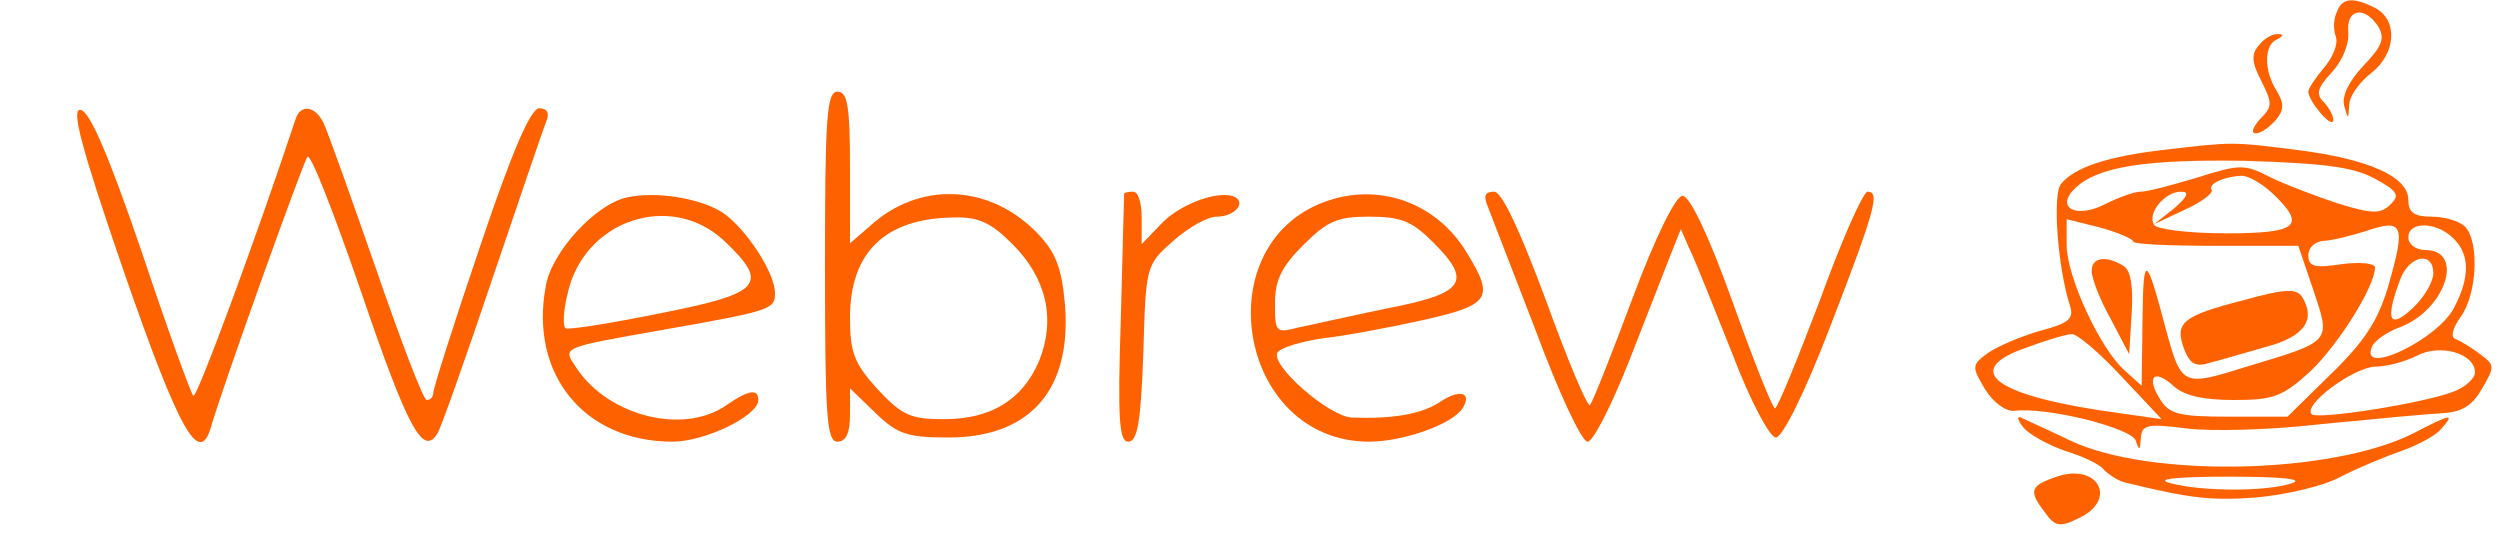
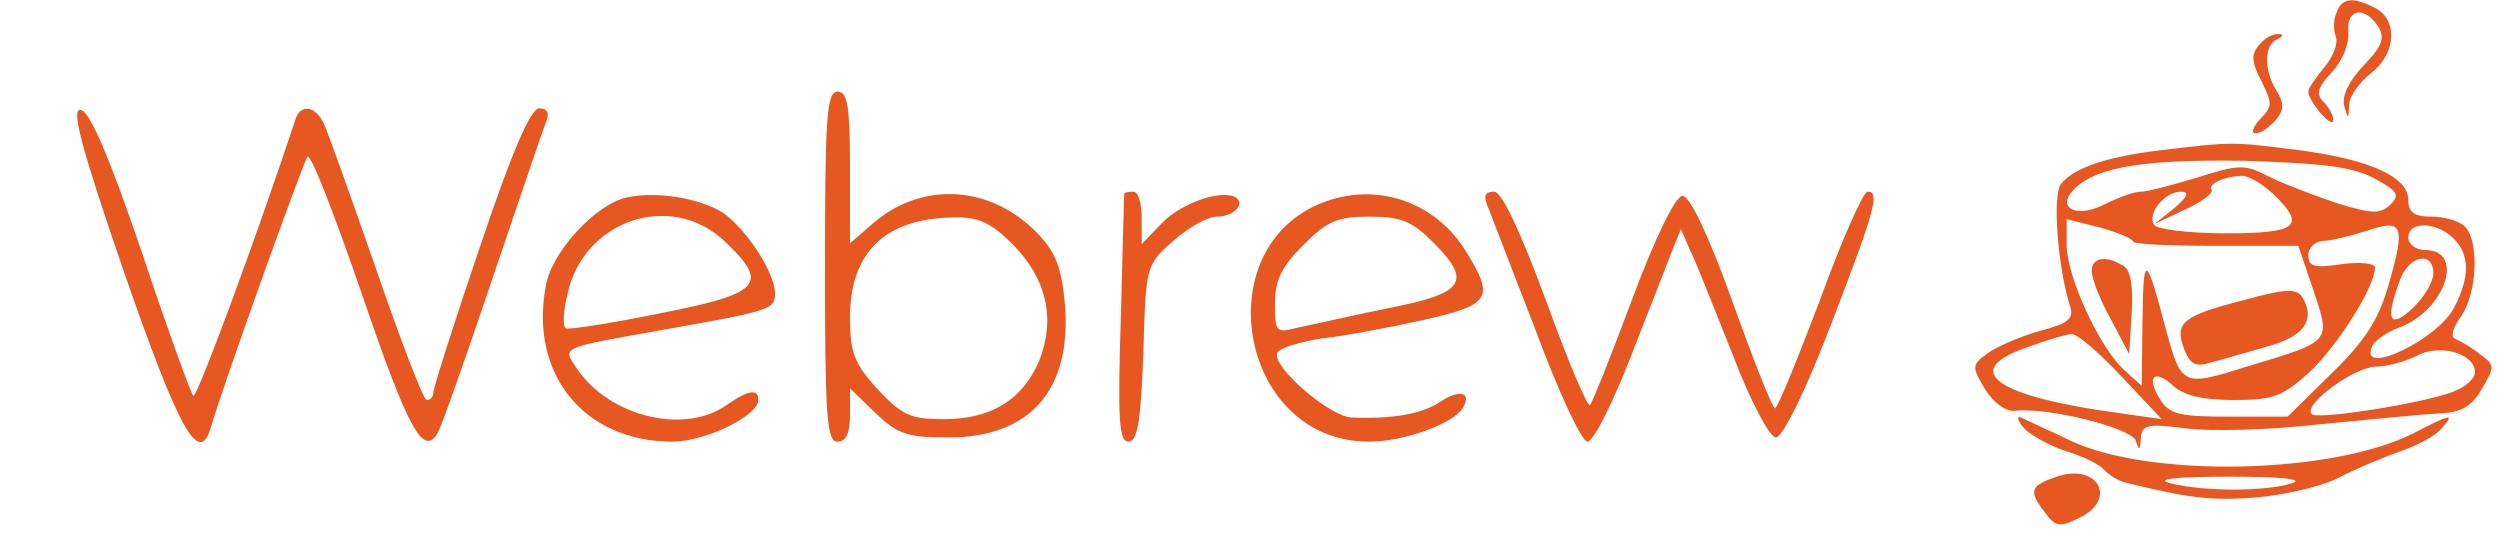
<svg xmlns="http://www.w3.org/2000/svg" version="1.0" width="300pt" height="67pt" viewBox="0 0 300 67" preserveAspectRatio="xMidYMid meet">
-   <g transform="translate(0,67) scale(0.1,-0.1)" fill="#fe6100" stroke="none">
+   <g transform="translate(0,67) scale(0.1,-0.1)" fill="#e65722" stroke="none">
    <path d="M2804 655 c-4 -8 -4 -21 -1 -29 3 -8 -3 -24 -14 -37 -10 -12 -19 -25 -19 -29 0 -11 29 -46 30 -34 0 5 -5 15 -12 22 -9 9 -7 17 10 35 13 14 21 34 20 48 -3 28 19 33 36 7 8 -14 5 -23 -18 -47 -17 -18 -26 -36 -23 -48 5 -17 5 -17 6 1 0 10 12 27 26 38 30 23 33 63 6 78 -27 14 -41 13 -47 -5z" />
    <path d="M2711 616 c-10 -11 -9 -21 3 -44 13 -26 13 -30 -2 -45 -9 -10 -11 -17 -5 -17 6 0 16 7 24 16 10 12 10 20 1 35 -16 25 -15 56 1 62 7 4 8 6 1 6 -6 1 -17 -5 -23 -13z" />
    <path d="M990 350 c0 -180 2 -210 15 -210 10 0 15 10 15 32 l0 32 31 -30 c26 -25 38 -29 87 -29 98 0 148 57 140 159 -4 45 -11 63 -33 86 -55 57 -136 63 -195 14 l-30 -26 0 91 c0 74 -3 91 -15 91 -13 0 -15 -30 -15 -210z m225 27 c41 -41 52 -90 32 -140 -20 -47 -58 -70 -114 -70 -40 0 -50 4 -80 36 -28 31 -33 44 -33 86 0 78 42 119 124 120 30 1 45 -6 71 -32z" />
    <path d="M149 343 c66 -190 90 -233 104 -186 14 49 111 319 116 325 4 4 33 -71 66 -167 55 -161 73 -193 90 -165 4 6 33 88 65 183 32 94 61 180 65 190 5 11 2 17 -8 17 -10 0 -32 -50 -71 -166 -31 -91 -56 -170 -56 -175 0 -5 -3 -9 -8 -9 -4 0 -31 71 -61 158 -30 86 -58 165 -63 175 -10 20 -27 22 -33 5 -47 -142 -119 -337 -123 -333 -3 3 -31 80 -62 173 -39 114 -62 168 -73 170 -12 3 -1 -41 52 -195z" />
    <path d="M2595 490 c-67 -8 -106 -21 -122 -41 -10 -13 -4 -99 11 -146 5 -15 -1 -21 -36 -30 -24 -7 -52 -19 -63 -27 -19 -14 -19 -16 -3 -43 10 -16 25 -27 35 -26 40 5 142 -21 146 -36 4 -12 5 -12 6 3 1 16 7 18 54 12 29 -4 102 -2 162 5 61 6 125 12 143 13 25 1 38 8 50 29 16 27 16 29 -2 42 -10 8 -24 16 -29 18 -7 2 -4 13 6 27 20 28 22 91 5 108 -7 7 -25 12 -40 12 -21 0 -28 5 -28 20 0 28 -47 49 -133 60 -79 10 -77 10 -162 0z m254 -34 c28 -15 31 -20 20 -31 -12 -12 -22 -12 -64 1 -27 9 -64 23 -82 32 -29 15 -36 15 -86 -1 -30 -9 -60 -17 -68 -17 -8 0 -27 -7 -43 -15 -35 -18 -60 -4 -36 19 27 26 84 35 205 33 92 -3 128 -7 154 -21z m-122 -18 c41 -39 31 -48 -56 -48 -45 0 -83 5 -86 10 -9 14 13 40 32 40 11 0 8 -6 -8 -20 l-24 -19 36 17 c20 9 35 20 33 24 -5 7 14 16 35 17 8 1 25 -9 38 -21z m-167 -58 c0 -3 44 -5 99 -5 l99 0 18 -53 c21 -63 23 -61 -80 -92 -77 -24 -78 -24 -97 45 -24 91 -27 92 -28 11 l-1 -79 -21 19 c-29 26 -69 112 -69 150 l0 31 40 -10 c22 -6 40 -14 40 -17z m306 -53 c-12 -41 -28 -66 -68 -105 l-53 -52 -70 0 c-60 0 -72 3 -83 21 -17 27 -7 37 16 16 13 -12 36 -17 73 -17 47 0 58 4 91 34 33 31 78 102 78 125 0 5 -18 7 -40 4 -33 -5 -40 -3 -40 11 0 9 8 16 18 17 9 0 33 6 52 12 44 15 47 7 26 -66z m78 57 c20 -19 20 -47 1 -83 -19 -38 -113 -83 -99 -48 2 7 17 18 33 24 55 20 80 93 31 93 -11 0 -20 7 -20 15 0 20 34 19 54 -1z m-24 -42 c0 -10 -11 -29 -25 -42 -28 -26 -33 -14 -15 34 11 30 40 35 40 8z m-374 -124 l48 -51 -49 7 c-150 20 -194 51 -113 79 24 9 48 16 54 16 6 1 33 -22 60 -51z m424 5 c0 -7 -12 -18 -26 -23 -36 -14 -163 -34 -170 -27 -11 11 50 56 76 57 14 0 36 6 50 13 28 15 70 3 70 -20z" />
    <path d="M2510 345 c0 -9 10 -35 23 -58 l22 -42 3 49 c2 32 -1 52 -10 57 -21 13 -38 10 -38 -6z" />
    <path d="M2693 310 c-74 -19 -84 -27 -72 -59 7 -18 14 -22 32 -16 12 3 42 12 67 19 45 12 59 32 43 59 -7 11 -19 11 -70 -3z" />
    <path d="M752 433 c-37 -8 -90 -65 -97 -106 -20 -106 46 -187 152 -187 39 0 103 31 103 50 0 14 -12 12 -38 -6 -51 -36 -141 -14 -180 44 -17 26 -22 24 108 47 125 22 130 24 130 43 0 25 -35 78 -63 97 -27 17 -79 26 -115 18z m117 -52 c55 -52 45 -63 -77 -87 -59 -12 -110 -20 -113 -18 -4 2 -3 21 2 41 19 89 124 124 188 64z" />
    <path d="M1349 438 c0 -2 -2 -69 -4 -150 -4 -122 -2 -148 9 -148 11 0 15 24 18 106 3 105 3 106 36 135 18 16 41 29 52 29 20 0 35 15 23 23 -17 10 -64 -6 -88 -30 l-25 -26 0 32 c0 17 -4 31 -10 31 -5 0 -10 -1 -11 -2z" />
    <path d="M1596 430 c-151 -48 -112 -290 47 -290 41 0 100 21 112 40 12 19 -3 24 -28 7 -22 -14 -56 -20 -105 -18 -27 1 -98 63 -89 78 4 6 28 13 54 17 27 3 81 13 121 22 80 18 86 26 52 81 -35 58 -101 83 -164 63z m124 -51 c47 -47 38 -61 -55 -79 -44 -9 -92 -20 -107 -23 -27 -7 -28 -6 -28 29 0 28 8 44 34 70 29 29 41 34 79 34 38 0 51 -5 77 -31z" />
    <path d="M1785 423 c4 -10 30 -78 58 -150 27 -73 55 -133 62 -133 7 0 29 44 50 97 21 54 44 112 50 128 l12 30 11 -25 c7 -14 29 -70 51 -125 22 -58 45 -100 52 -100 8 0 35 54 66 135 54 140 59 160 44 160 -5 0 -31 -58 -57 -130 -27 -71 -51 -130 -54 -130 -3 0 -26 58 -51 128 -28 78 -51 127 -60 127 -8 0 -32 -48 -60 -123 -25 -67 -48 -125 -51 -128 -3 -3 -27 54 -53 126 -32 86 -53 130 -62 130 -11 0 -13 -5 -8 -17z" />
    <path d="M2428 157 c8 -9 30 -21 50 -28 20 -6 42 -16 47 -23 6 -6 17 -13 25 -15 78 -19 103 -22 157 -18 34 3 79 13 100 24 21 11 55 25 75 32 20 7 42 19 48 27 16 18 12 18 -34 -6 -97 -49 -315 -54 -411 -9 -27 13 -54 25 -60 28 -5 2 -4 -3 3 -12z m322 -67 c-31 -10 -106 -10 -145 0 -20 5 4 8 70 8 64 0 91 -3 75 -8z" />
    <path d="M2468 98 c-32 -11 -34 -17 -14 -43 12 -17 18 -18 40 -7 48 22 24 67 -26 50z" />
  </g>
</svg>
